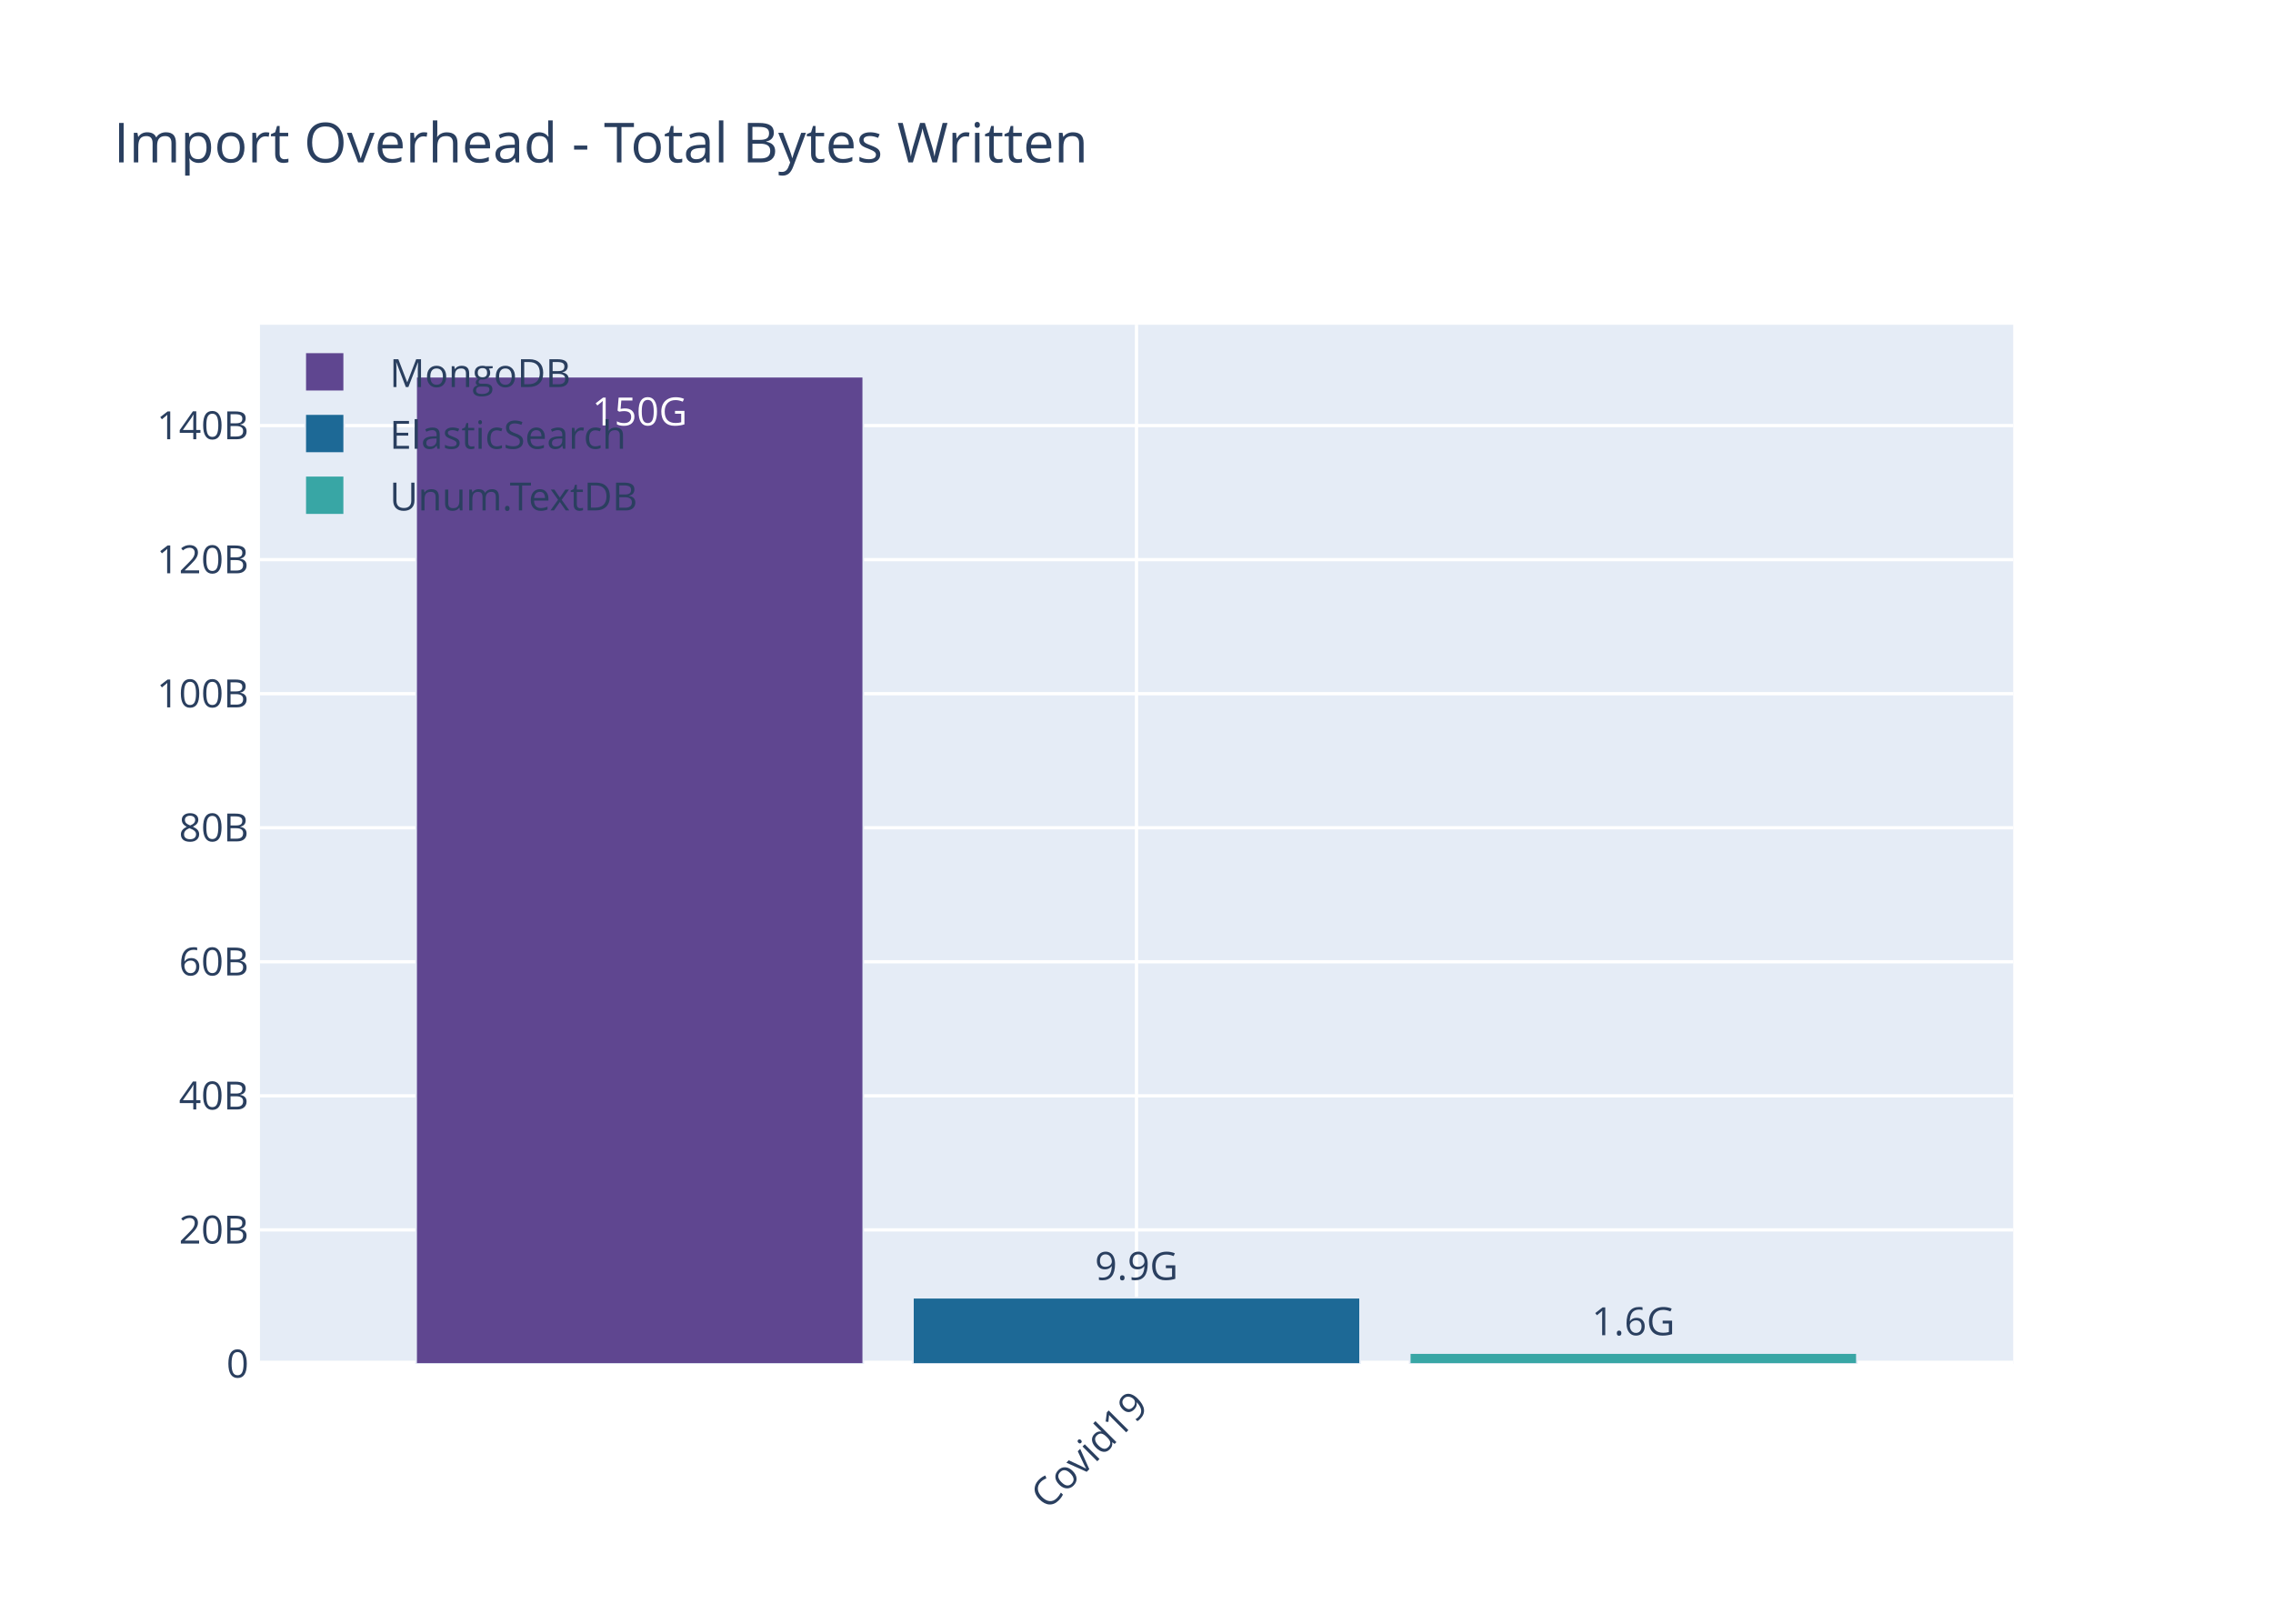
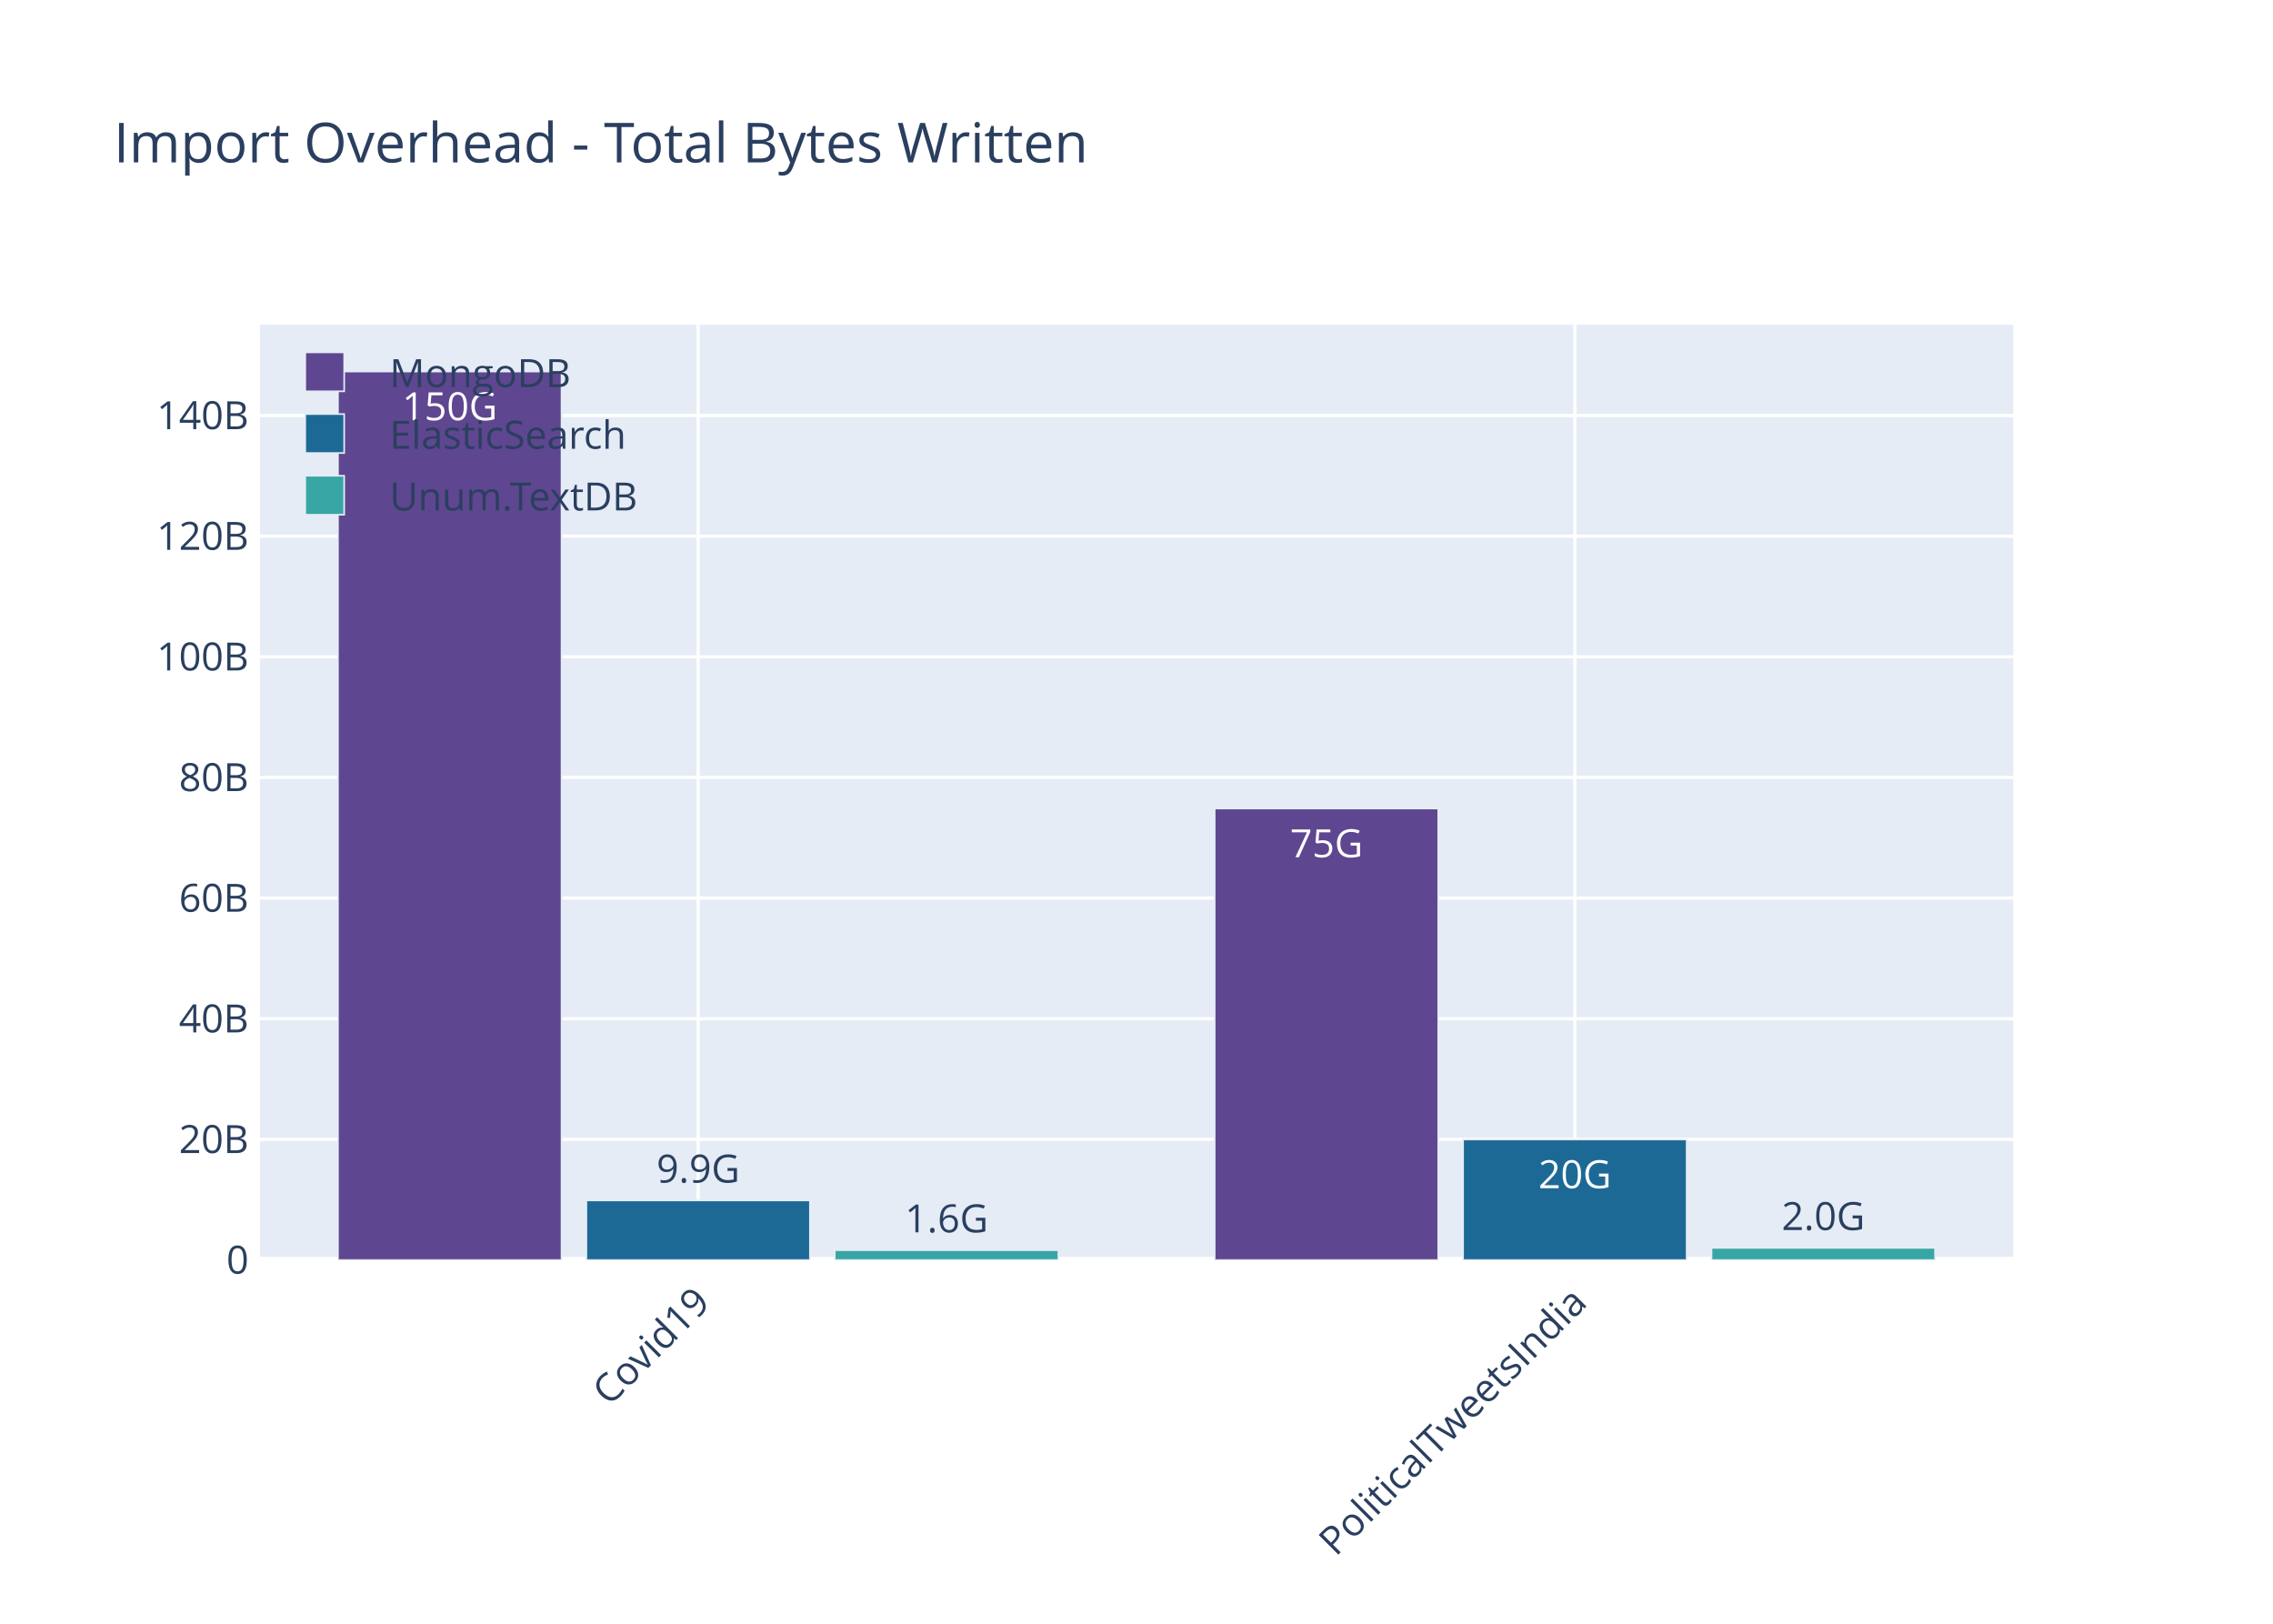
<svg xmlns="http://www.w3.org/2000/svg" class="main-svg" width="700" height="500" style="" viewBox="0 0 700 500">
  <rect x="0" y="0" width="700" height="500" style="fill: rgb(255, 255, 255); fill-opacity: 1;" />
-   <defs id="defs-d59881">
+   <defs id="defs-7ce79f">
    <g class="clips">
-       <clipPath id="clipd59881xyplot" class="plotclip">
-         <rect width="540" height="320" />
-       </clipPath>
-       <clipPath class="axesclip" id="clipd59881x">
+       <clipPath id="clip7ce79fxyplot" class="plotclip">
+         <rect width="540" height="288" />
+       </clipPath>
+       <clipPath class="axesclip" id="clip7ce79fx">
        <rect x="80" y="0" width="540" height="500" />
      </clipPath>
-       <clipPath class="axesclip" id="clipd59881y">
-         <rect x="0" y="100" width="700" height="320" />
-       </clipPath>
-       <clipPath class="axesclip" id="clipd59881xy">
-         <rect x="80" y="100" width="540" height="320" />
+       <clipPath class="axesclip" id="clip7ce79fy">
+         <rect x="0" y="100" width="700" height="288" />
+       </clipPath>
+       <clipPath class="axesclip" id="clip7ce79fxy">
+         <rect x="80" y="100" width="540" height="288" />
      </clipPath>
    </g>
    <g class="gradients" />
  </defs>
  <g class="bglayer">
-     <rect class="bg" x="80" y="100" width="540" height="320" style="fill: rgb(229, 236, 246); fill-opacity: 1; stroke-width: 0;" />
+     <rect class="bg" x="80" y="100" width="540" height="288" style="fill: rgb(229, 236, 246); fill-opacity: 1; stroke-width: 0;" />
  </g>
  <g class="layer-below">
    <g class="imagelayer" />
    <g class="shapelayer" />
  </g>
  <g class="cartesianlayer">
    <g class="subplot xy">
      <g class="layer-subplot">
        <g class="shapelayer" />
        <g class="imagelayer" />
      </g>
      <g class="gridlayer">
        <g class="x">
-           <path class="xgrid crisp" transform="translate(350,0)" d="M0,100v320" style="stroke: rgb(255, 255, 255); stroke-opacity: 1; stroke-width: 1px;" />
+           <path class="xgrid crisp" transform="translate(215,0)" d="M0,100v288" style="stroke: rgb(255, 255, 255); stroke-opacity: 1; stroke-width: 1px;" />
+           <path class="xgrid crisp" transform="translate(485,0)" d="M0,100v288" style="stroke: rgb(255, 255, 255); stroke-opacity: 1; stroke-width: 1px;" />
        </g>
        <g class="y">
-           <path class="ygrid crisp" transform="translate(0,378.72)" d="M80,0h540" style="stroke: rgb(255, 255, 255); stroke-opacity: 1; stroke-width: 1px;" />
-           <path class="ygrid crisp" transform="translate(0,337.44)" d="M80,0h540" style="stroke: rgb(255, 255, 255); stroke-opacity: 1; stroke-width: 1px;" />
-           <path class="ygrid crisp" transform="translate(0,296.16)" d="M80,0h540" style="stroke: rgb(255, 255, 255); stroke-opacity: 1; stroke-width: 1px;" />
-           <path class="ygrid crisp" transform="translate(0,254.89)" d="M80,0h540" style="stroke: rgb(255, 255, 255); stroke-opacity: 1; stroke-width: 1px;" />
-           <path class="ygrid crisp" transform="translate(0,213.61)" d="M80,0h540" style="stroke: rgb(255, 255, 255); stroke-opacity: 1; stroke-width: 1px;" />
-           <path class="ygrid crisp" transform="translate(0,172.33)" d="M80,0h540" style="stroke: rgb(255, 255, 255); stroke-opacity: 1; stroke-width: 1px;" />
-           <path class="ygrid crisp" transform="translate(0,131.05)" d="M80,0h540" style="stroke: rgb(255, 255, 255); stroke-opacity: 1; stroke-width: 1px;" />
+           <path class="ygrid crisp" transform="translate(0,350.85)" d="M80,0h540" style="stroke: rgb(255, 255, 255); stroke-opacity: 1; stroke-width: 1px;" />
+           <path class="ygrid crisp" transform="translate(0,313.7)" d="M80,0h540" style="stroke: rgb(255, 255, 255); stroke-opacity: 1; stroke-width: 1px;" />
+           <path class="ygrid crisp" transform="translate(0,276.55)" d="M80,0h540" style="stroke: rgb(255, 255, 255); stroke-opacity: 1; stroke-width: 1px;" />
+           <path class="ygrid crisp" transform="translate(0,239.4)" d="M80,0h540" style="stroke: rgb(255, 255, 255); stroke-opacity: 1; stroke-width: 1px;" />
+           <path class="ygrid crisp" transform="translate(0,202.25)" d="M80,0h540" style="stroke: rgb(255, 255, 255); stroke-opacity: 1; stroke-width: 1px;" />
+           <path class="ygrid crisp" transform="translate(0,165.1)" d="M80,0h540" style="stroke: rgb(255, 255, 255); stroke-opacity: 1; stroke-width: 1px;" />
+           <path class="ygrid crisp" transform="translate(0,127.95)" d="M80,0h540" style="stroke: rgb(255, 255, 255); stroke-opacity: 1; stroke-width: 1px;" />
        </g>
      </g>
      <g class="zerolinelayer">
-         <path class="yzl zl crisp" transform="translate(0,420)" d="M80,0h540" style="stroke: rgb(255, 255, 255); stroke-opacity: 1; stroke-width: 2px;" />
+         <path class="yzl zl crisp" transform="translate(0,388)" d="M80,0h540" style="stroke: rgb(255, 255, 255); stroke-opacity: 1; stroke-width: 2px;" />
      </g>
      <path class="xlines-below" />
      <path class="ylines-below" />
      <g class="overlines-below" />
      <g class="xaxislayer-below" />
      <g class="yaxislayer-below" />
      <g class="overaxes-below" />
-       <g class="plot" transform="translate(80, 100)" clip-path="url('#clipd59881xyplot')">
+       <g class="plot" transform="translate(80, 100)" clip-path="url('#clip7ce79fxyplot')">
        <g class="barlayer mlayer">
          <g class="trace bars" style="opacity: 1;">
            <g class="points">
              <g class="point">
-                 <path d="M48.15,320V16H185.85V320Z" style="vector-effect: non-scaling-stroke; opacity: 1; stroke-width: 0.5px; fill: rgb(95, 70, 144); fill-opacity: 1; stroke: rgb(229, 236, 246); stroke-opacity: 1;" />
-                 <text class="bartext bartext-inside" text-anchor="middle" data-notex="1" x="0" y="0" style="font-family: 'Open Sans', verdana, arial, sans-serif; font-size: 12px; fill: rgb(255, 255, 255); fill-opacity: 1; white-space: pre;" transform="translate(117,31)">150G</text>
+                 <path d="M24.08,288V14.4H92.93V288Z" style="vector-effect: non-scaling-stroke; opacity: 1; stroke-width: 0.5px; fill: rgb(95, 70, 144); fill-opacity: 1; stroke: rgb(229, 236, 246); stroke-opacity: 1;" />
+                 <text class="bartext bartext-inside" text-anchor="middle" data-notex="1" x="0" y="0" style="font-family: 'Open Sans', verdana, arial, sans-serif; font-size: 12px; fill: rgb(255, 255, 255); fill-opacity: 1; white-space: pre;" transform="translate(58.505,29.4)">150G</text>
+               </g>
+               <g class="point">
+                 <path d="M294.08,288V148.97H362.92V288Z" style="vector-effect: non-scaling-stroke; opacity: 1; stroke-width: 0.5px; fill: rgb(95, 70, 144); fill-opacity: 1; stroke: rgb(229, 236, 246); stroke-opacity: 1;" />
+                 <text class="bartext bartext-inside" text-anchor="middle" data-notex="1" x="0" y="0" style="font-family: 'Open Sans', verdana, arial, sans-serif; font-size: 12px; fill: rgb(255, 255, 255); fill-opacity: 1; white-space: pre;" transform="translate(328.5,163.97)">75G</text>
              </g>
            </g>
          </g>
          <g class="trace bars" style="opacity: 1;">
            <g class="points">
              <g class="point">
-                 <path d="M201.15,320V299.61H338.85V320Z" style="vector-effect: non-scaling-stroke; opacity: 1; stroke-width: 0.5px; fill: rgb(29, 105, 150); fill-opacity: 1; stroke: rgb(229, 236, 246); stroke-opacity: 1;" />
-                 <text class="bartext bartext-outside" text-anchor="middle" data-notex="1" x="0" y="0" style="font-family: 'Open Sans', verdana, arial, sans-serif; font-size: 12px; fill: rgb(42, 63, 95); fill-opacity: 1; white-space: pre;" transform="translate(270,294.11)">9.9G</text>
+                 <path d="M100.58,288V269.65H169.43V288Z" style="vector-effect: non-scaling-stroke; opacity: 1; stroke-width: 0.5px; fill: rgb(29, 105, 150); fill-opacity: 1; stroke: rgb(229, 236, 246); stroke-opacity: 1;" />
+                 <text class="bartext bartext-outside" text-anchor="middle" data-notex="1" x="0" y="0" style="font-family: 'Open Sans', verdana, arial, sans-serif; font-size: 12px; fill: rgb(42, 63, 95); fill-opacity: 1; white-space: pre;" transform="translate(135.005,264.15)">9.9G</text>
+               </g>
+               <g class="point">
+                 <path d="M370.58,288V250.88H439.43V288Z" style="vector-effect: non-scaling-stroke; opacity: 1; stroke-width: 0.5px; fill: rgb(29, 105, 150); fill-opacity: 1; stroke: rgb(229, 236, 246); stroke-opacity: 1;" />
+                 <text class="bartext bartext-inside" text-anchor="middle" data-notex="1" x="0" y="0" style="font-family: 'Open Sans', verdana, arial, sans-serif; font-size: 12px; fill: rgb(255, 255, 255); fill-opacity: 1; white-space: pre;" transform="translate(405.005,265.88)">20G</text>
              </g>
            </g>
          </g>
          <g class="trace bars" style="opacity: 1;">
            <g class="points">
              <g class="point">
-                 <path d="M354.15,320V316.65H491.85V320Z" style="vector-effect: non-scaling-stroke; opacity: 1; stroke-width: 0.5px; fill: rgb(56, 166, 165); fill-opacity: 1; stroke: rgb(229, 236, 246); stroke-opacity: 1;" />
-                 <text class="bartext bartext-outside" text-anchor="middle" data-notex="1" x="0" y="0" style="font-family: 'Open Sans', verdana, arial, sans-serif; font-size: 12px; fill: rgb(42, 63, 95); fill-opacity: 1; white-space: pre;" transform="translate(423,311.15)">1.6G</text>
+                 <path d="M177.08,288V284.98H245.93V288Z" style="vector-effect: non-scaling-stroke; opacity: 1; stroke-width: 0.5px; fill: rgb(56, 166, 165); fill-opacity: 1; stroke: rgb(229, 236, 246); stroke-opacity: 1;" />
+                 <text class="bartext bartext-outside" text-anchor="middle" data-notex="1" x="0" y="0" style="font-family: 'Open Sans', verdana, arial, sans-serif; font-size: 12px; fill: rgb(42, 63, 95); fill-opacity: 1; white-space: pre;" transform="translate(211.505,279.48)">1.6G</text>
+               </g>
+               <g class="point">
+                 <path d="M447.08,288V284.27H515.92V288Z" style="vector-effect: non-scaling-stroke; opacity: 1; stroke-width: 0.5px; fill: rgb(56, 166, 165); fill-opacity: 1; stroke: rgb(229, 236, 246); stroke-opacity: 1;" />
+                 <text class="bartext bartext-outside" text-anchor="middle" data-notex="1" x="0" y="0" style="font-family: 'Open Sans', verdana, arial, sans-serif; font-size: 12px; fill: rgb(42, 63, 95); fill-opacity: 1; white-space: pre;" transform="translate(481.5,278.77)">2.0G</text>
              </g>
            </g>
          </g>
        </g>
      </g>
      <g class="overplot" />
-       <path class="xlines-above crisp" style="fill: none; stroke-width: 1px; stroke: rgb(255, 255, 255); stroke-opacity: 1;" d="M79,420.5H620" />
-       <path class="ylines-above crisp" style="fill: none; stroke-width: 1px; stroke: rgb(255, 255, 255); stroke-opacity: 1;" d="M79.5,100V420" />
+       <path class="xlines-above crisp" style="fill: none; stroke-width: 1px; stroke: rgb(255, 255, 255); stroke-opacity: 1;" d="M79,388.5H620" />
+       <path class="ylines-above crisp" style="fill: none; stroke-width: 1px; stroke: rgb(255, 255, 255); stroke-opacity: 1;" d="M79.5,100V388" />
      <g class="overlines-above" />
      <g class="xaxislayer-above">
        <g class="xtick">
-           <text text-anchor="end" x="0" y="435.4" transform="translate(350,0) rotate(-45,0,429.4)" style="font-family: 'Open Sans', verdana, arial, sans-serif; font-size: 12px; fill: rgb(42, 63, 95); fill-opacity: 1; white-space: pre;">Covid19</text>
+           <text text-anchor="end" x="0" y="403.4" transform="translate(215,0) rotate(-45,0,397.4)" style="font-family: 'Open Sans', verdana, arial, sans-serif; font-size: 12px; fill: rgb(42, 63, 95); fill-opacity: 1; white-space: pre;">Covid19</text>
+         </g>
+         <g class="xtick">
+           <text text-anchor="end" x="0" y="403.4" transform="translate(485,0) rotate(-45,0,397.4)" style="font-family: 'Open Sans', verdana, arial, sans-serif; font-size: 12px; fill: rgb(42, 63, 95); fill-opacity: 1; white-space: pre;">PoliticalTweetsIndia</text>
        </g>
      </g>
      <g class="yaxislayer-above">
        <g class="ytick">
-           <text text-anchor="end" x="76.6" y="4.2" transform="translate(0,420)" style="font-family: 'Open Sans', verdana, arial, sans-serif; font-size: 12px; fill: rgb(42, 63, 95); fill-opacity: 1; white-space: pre;">0</text>
-         </g>
-         <g class="ytick">
-           <text text-anchor="end" x="76.6" y="4.2" transform="translate(0,378.72)" style="font-family: 'Open Sans', verdana, arial, sans-serif; font-size: 12px; fill: rgb(42, 63, 95); fill-opacity: 1; white-space: pre;">20B</text>
-         </g>
-         <g class="ytick">
-           <text text-anchor="end" x="76.6" y="4.2" transform="translate(0,337.44)" style="font-family: 'Open Sans', verdana, arial, sans-serif; font-size: 12px; fill: rgb(42, 63, 95); fill-opacity: 1; white-space: pre;">40B</text>
-         </g>
-         <g class="ytick">
-           <text text-anchor="end" x="76.6" y="4.2" transform="translate(0,296.16)" style="font-family: 'Open Sans', verdana, arial, sans-serif; font-size: 12px; fill: rgb(42, 63, 95); fill-opacity: 1; white-space: pre;">60B</text>
-         </g>
-         <g class="ytick">
-           <text text-anchor="end" x="76.6" y="4.2" transform="translate(0,254.89)" style="font-family: 'Open Sans', verdana, arial, sans-serif; font-size: 12px; fill: rgb(42, 63, 95); fill-opacity: 1; white-space: pre;">80B</text>
-         </g>
-         <g class="ytick">
-           <text text-anchor="end" x="76.6" y="4.2" transform="translate(0,213.61)" style="font-family: 'Open Sans', verdana, arial, sans-serif; font-size: 12px; fill: rgb(42, 63, 95); fill-opacity: 1; white-space: pre;">100B</text>
-         </g>
-         <g class="ytick">
-           <text text-anchor="end" x="76.6" y="4.2" transform="translate(0,172.33)" style="font-family: 'Open Sans', verdana, arial, sans-serif; font-size: 12px; fill: rgb(42, 63, 95); fill-opacity: 1; white-space: pre;">120B</text>
-         </g>
-         <g class="ytick">
-           <text text-anchor="end" x="76.6" y="4.2" transform="translate(0,131.05)" style="font-family: 'Open Sans', verdana, arial, sans-serif; font-size: 12px; fill: rgb(42, 63, 95); fill-opacity: 1; white-space: pre;">140B</text>
+           <text text-anchor="end" x="76.6" y="4.2" transform="translate(0,388)" style="font-family: 'Open Sans', verdana, arial, sans-serif; font-size: 12px; fill: rgb(42, 63, 95); fill-opacity: 1; white-space: pre;">0</text>
+         </g>
+         <g class="ytick">
+           <text text-anchor="end" x="76.6" y="4.2" transform="translate(0,350.85)" style="font-family: 'Open Sans', verdana, arial, sans-serif; font-size: 12px; fill: rgb(42, 63, 95); fill-opacity: 1; white-space: pre;">20B</text>
+         </g>
+         <g class="ytick">
+           <text text-anchor="end" x="76.6" y="4.2" transform="translate(0,313.7)" style="font-family: 'Open Sans', verdana, arial, sans-serif; font-size: 12px; fill: rgb(42, 63, 95); fill-opacity: 1; white-space: pre;">40B</text>
+         </g>
+         <g class="ytick">
+           <text text-anchor="end" x="76.6" y="4.2" transform="translate(0,276.55)" style="font-family: 'Open Sans', verdana, arial, sans-serif; font-size: 12px; fill: rgb(42, 63, 95); fill-opacity: 1; white-space: pre;">60B</text>
+         </g>
+         <g class="ytick">
+           <text text-anchor="end" x="76.6" y="4.2" transform="translate(0,239.4)" style="font-family: 'Open Sans', verdana, arial, sans-serif; font-size: 12px; fill: rgb(42, 63, 95); fill-opacity: 1; white-space: pre;">80B</text>
+         </g>
+         <g class="ytick">
+           <text text-anchor="end" x="76.6" y="4.2" transform="translate(0,202.25)" style="font-family: 'Open Sans', verdana, arial, sans-serif; font-size: 12px; fill: rgb(42, 63, 95); fill-opacity: 1; white-space: pre;">100B</text>
+         </g>
+         <g class="ytick">
+           <text text-anchor="end" x="76.6" y="4.2" transform="translate(0,165.1)" style="font-family: 'Open Sans', verdana, arial, sans-serif; font-size: 12px; fill: rgb(42, 63, 95); fill-opacity: 1; white-space: pre;">120B</text>
+         </g>
+         <g class="ytick">
+           <text text-anchor="end" x="76.6" y="4.2" transform="translate(0,127.95)" style="font-family: 'Open Sans', verdana, arial, sans-serif; font-size: 12px; fill: rgb(42, 63, 95); fill-opacity: 1; white-space: pre;">140B</text>
        </g>
      </g>
      <g class="overaxes-above" />
    </g>
  </g>
  <g class="polarlayer" />
  <g class="ternarylayer" />
  <g class="geolayer" />
  <g class="funnelarealayer" />
  <g class="pielayer" />
  <g class="treemaplayer" />
  <g class="sunburstlayer" />
  <g class="glimages" />
-   <defs id="topdefs-d59881">
+   <defs id="topdefs-7ce79f">
    <g class="clips" />
-     <clipPath id="legendd59881">
+     <clipPath id="legend7ce79f">
      <rect width="129" height="67" x="0" y="0" />
    </clipPath>
  </defs>
  <g class="layer-above">
    <g class="imagelayer" />
    <g class="shapelayer" />
  </g>
  <g class="infolayer">
    <g class="legend" pointer-events="all" transform="translate(80, 100)">
      <rect class="bg" shape-rendering="crispEdges" style="stroke: rgb(255, 255, 255); stroke-opacity: 0; fill: rgb(255, 255, 255); fill-opacity: 0; stroke-width: 0px;" width="129" height="67" x="0" y="0" />
-       <g class="scrollbox" transform="translate(0, 0)" clip-path="url('#legendd59881')">
+       <g class="scrollbox" transform="translate(0, 0)" clip-path="url('#legend7ce79f')">
        <g class="groups">
          <g class="traces" style="opacity: 1;" transform="translate(0, 14.5)">
            <text class="legendtext user-select-none" text-anchor="start" x="40" y="4.68" style="font-family: 'Open Sans', verdana, arial, sans-serif; font-size: 12px; fill: rgb(42, 63, 95); fill-opacity: 1; white-space: pre;">MongoDB</text>
            <g class="layers" style="opacity: 1;">
              <g class="legendfill" />
              <g class="legendlines" />
              <g class="legendsymbols">
                <g class="legendpoints">
                  <path class="legendundefined" d="M6,6H-6V-6H6Z" transform="translate(20,0)" style="stroke-width: 0.5px; fill: rgb(95, 70, 144); fill-opacity: 1; stroke: rgb(229, 236, 246); stroke-opacity: 1;" />
                </g>
              </g>
            </g>
            <rect class="legendtoggle" pointer-events="all" x="0" y="-9.5" width="123.859" height="19" style="cursor: pointer; fill: rgb(0, 0, 0); fill-opacity: 0;" />
          </g>
          <g class="traces" style="opacity: 1;" transform="translate(0, 33.5)">
            <text class="legendtext user-select-none" text-anchor="start" x="40" y="4.68" style="font-family: 'Open Sans', verdana, arial, sans-serif; font-size: 12px; fill: rgb(42, 63, 95); fill-opacity: 1; white-space: pre;">ElasticSearch</text>
            <g class="layers" style="opacity: 1;">
              <g class="legendfill" />
              <g class="legendlines" />
              <g class="legendsymbols">
                <g class="legendpoints">
                  <path class="legendundefined" d="M6,6H-6V-6H6Z" transform="translate(20,0)" style="stroke-width: 0.5px; fill: rgb(29, 105, 150); fill-opacity: 1; stroke: rgb(229, 236, 246); stroke-opacity: 1;" />
                </g>
              </g>
            </g>
            <rect class="legendtoggle" pointer-events="all" x="0" y="-9.5" width="123.859" height="19" style="cursor: pointer; fill: rgb(0, 0, 0); fill-opacity: 0;" />
          </g>
          <g class="traces" style="opacity: 1;" transform="translate(0, 52.5)">
            <text class="legendtext user-select-none" text-anchor="start" x="40" y="4.68" style="font-family: 'Open Sans', verdana, arial, sans-serif; font-size: 12px; fill: rgb(42, 63, 95); fill-opacity: 1; white-space: pre;">Unum.TextDB</text>
            <g class="layers" style="opacity: 1;">
              <g class="legendfill" />
              <g class="legendlines" />
              <g class="legendsymbols">
                <g class="legendpoints">
                  <path class="legendundefined" d="M6,6H-6V-6H6Z" transform="translate(20,0)" style="stroke-width: 0.5px; fill: rgb(56, 166, 165); fill-opacity: 1; stroke: rgb(229, 236, 246); stroke-opacity: 1;" />
                </g>
              </g>
            </g>
            <rect class="legendtoggle" pointer-events="all" x="0" y="-9.5" width="123.859" height="19" style="cursor: pointer; fill: rgb(0, 0, 0); fill-opacity: 0;" />
          </g>
        </g>
      </g>
      <rect class="scrollbar" rx="20" ry="3" width="0" height="0" style="fill: rgb(128, 139, 164); fill-opacity: 1;" x="0" y="0" />
    </g>
    <g class="g-gtitle">
      <text class="gtitle" x="35" y="50" text-anchor="start" dy="0em" style="font-family: 'Open Sans', verdana, arial, sans-serif; font-size: 17px; fill: rgb(42, 63, 95); opacity: 1; font-weight: normal; white-space: pre;">Import Overhead - Total Bytes Written</text>
    </g>
    <g class="g-xtitle" />
    <g class="g-ytitle" />
  </g>
</svg>
